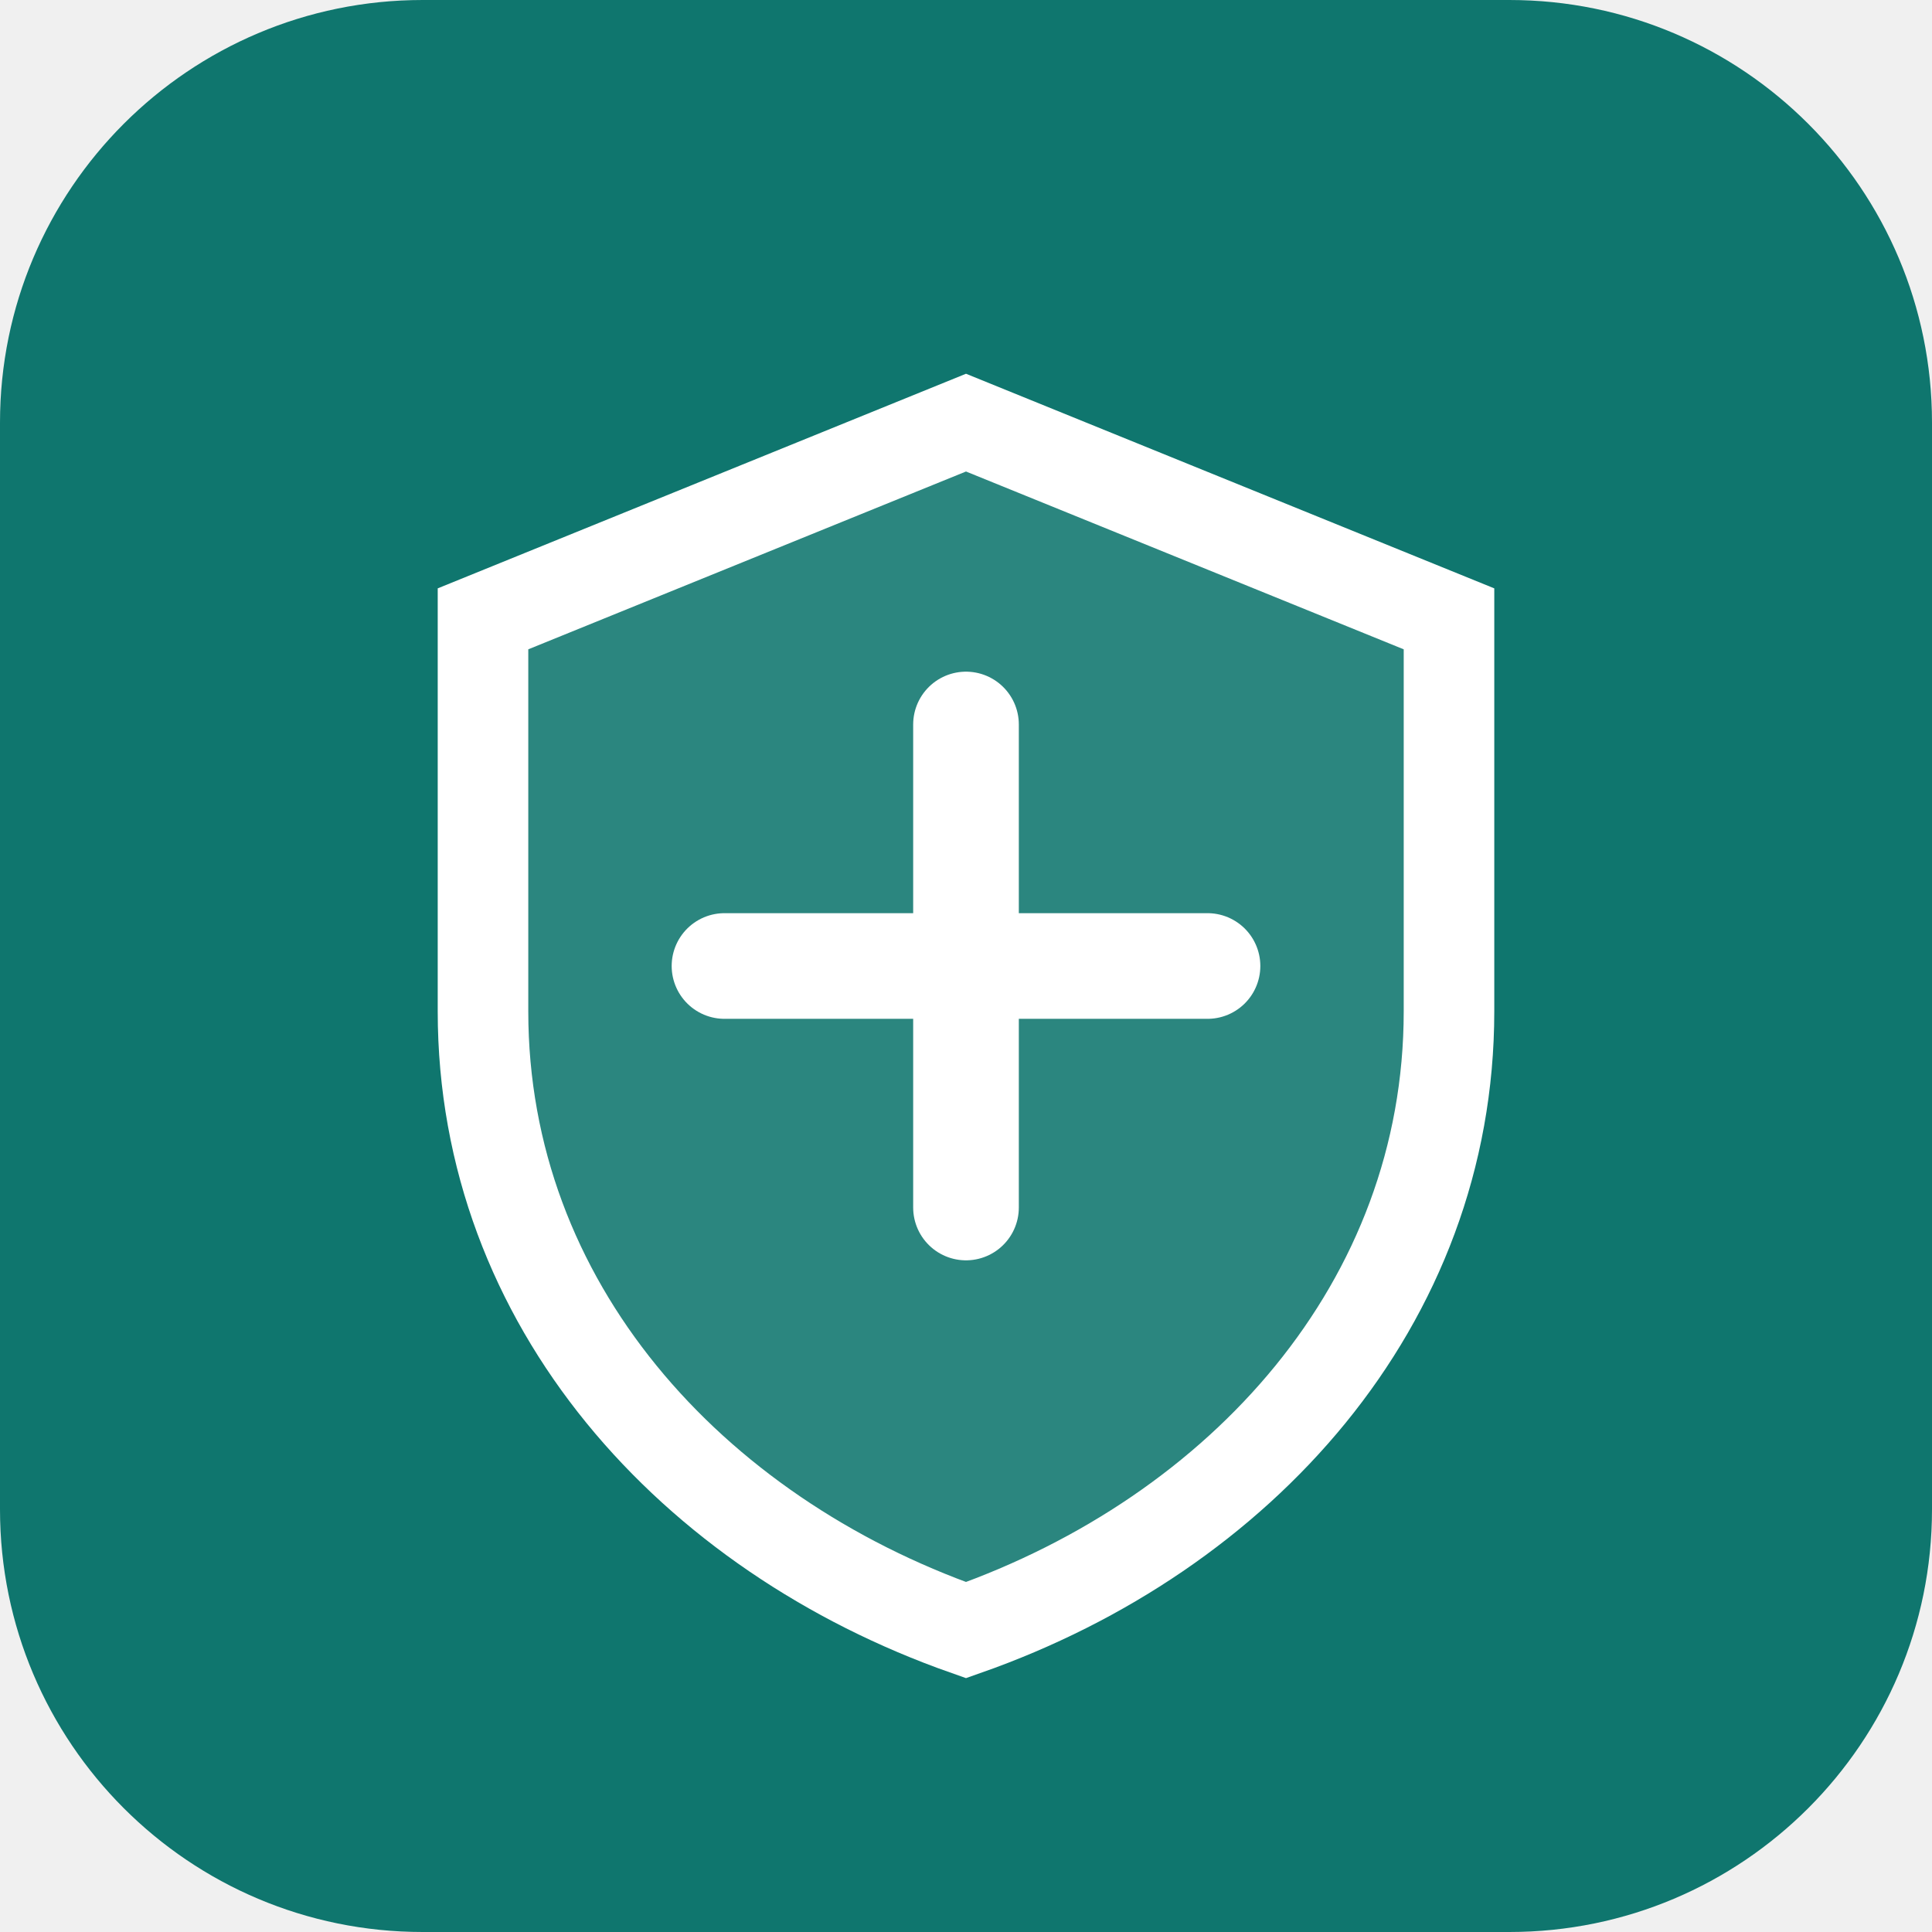
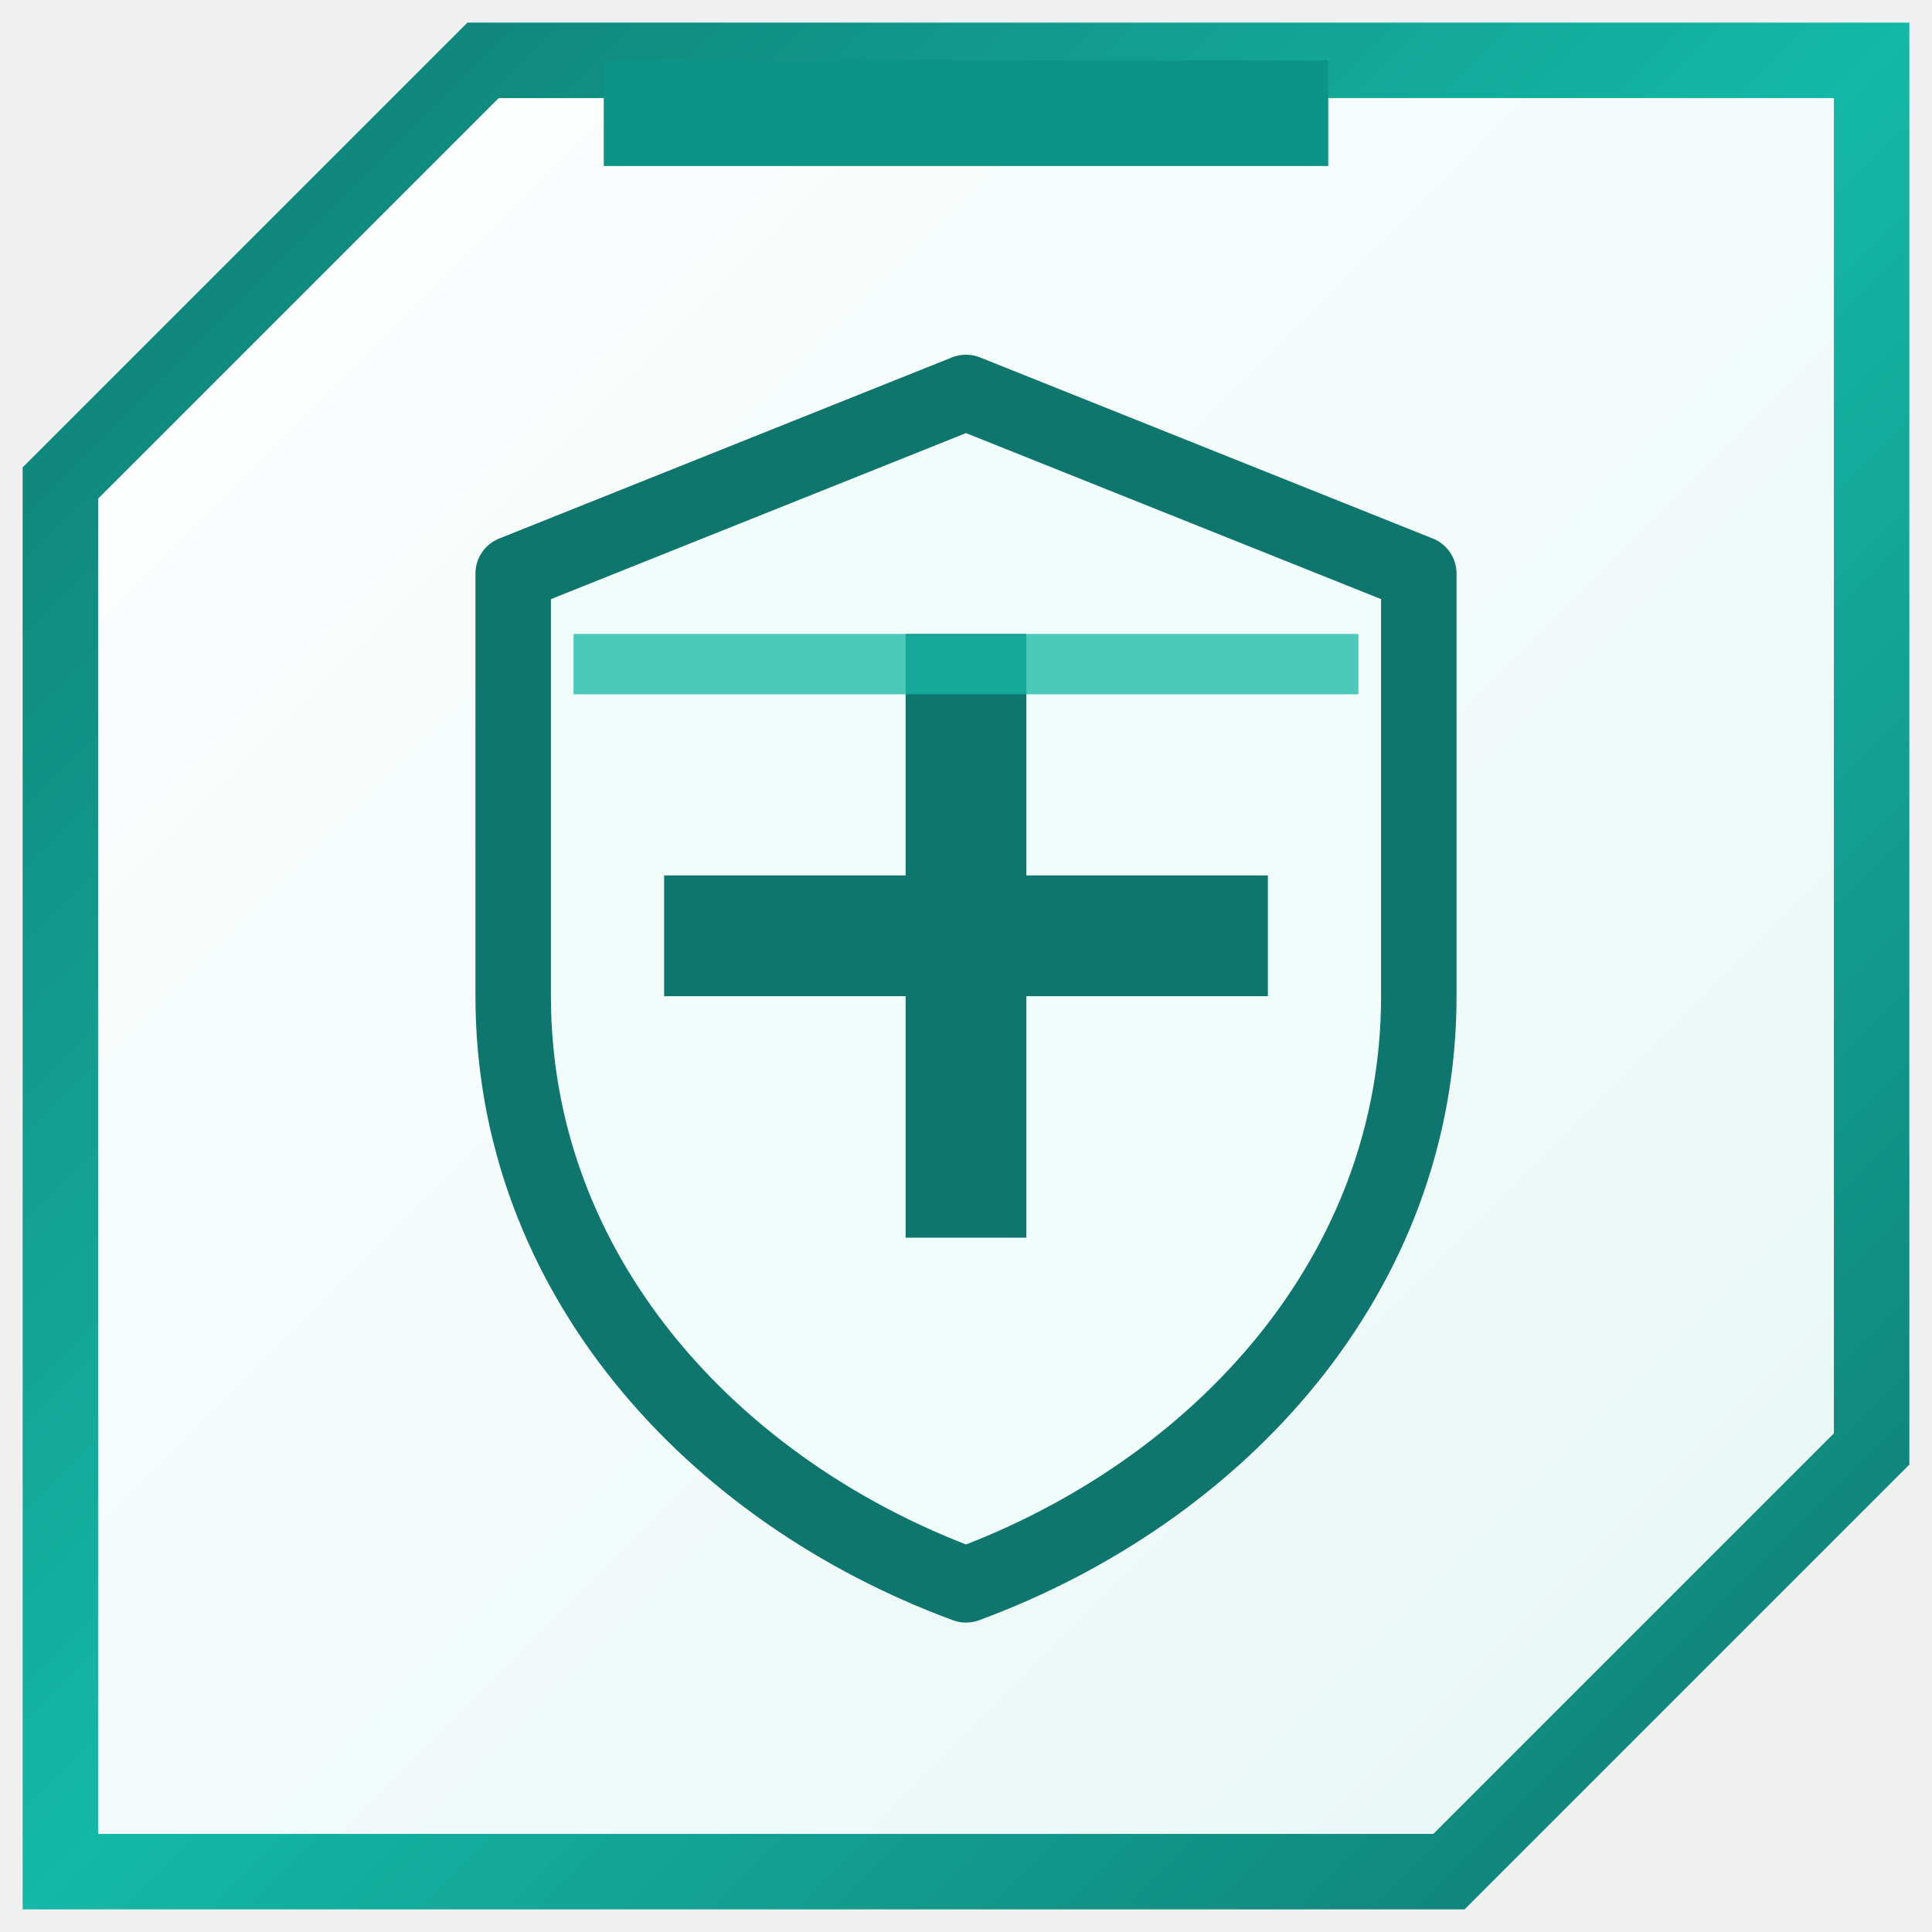
<svg xmlns="http://www.w3.org/2000/svg" viewBox="0 0 64 64" fill="none">
-   <rect width="64" height="64" rx="14" fill="#0F766E" />
-   <path d="M32 14L48 20.5V33.5C48 43.2 41.1 50.8 32 54C22.9 50.8 16 43.2 16 33.5V20.5L32 14Z" stroke="#FFFFFF" stroke-width="3" fill="rgba(255,255,255,0.12)" />
-   <path d="M32 24V40M24 32H40" stroke="#FFFFFF" stroke-width="3.5" stroke-linecap="round" />
+   <defs>
+     <linearGradient id="bg-light" x1="0" y1="0" x2="64" y2="64" gradientUnits="userSpaceOnUse">
+       <stop offset="0%" stop-color="#FFFFFF" />
+       <stop offset="100%" stop-color="#E6F7F5" />
+     </linearGradient>
+     <linearGradient id="teal-border" x1="0" y1="0" x2="64" y2="64" gradientUnits="userSpaceOnUse">
+       <stop offset="0%" stop-color="#0F766E" />
+       <stop offset="50%" stop-color="#14B8A6" />
+       <stop offset="100%" stop-color="#0F766E" />
+     </linearGradient>
+   </defs>
+   <polygon points="2,16 16,2 62,2 62,48 48,62 2,62" fill="url(#bg-light)" stroke="url(#teal-border)" stroke-width="2.5" />
+   <rect x="20" y="2" width="24" height="3.5" fill="#0D9488">
+     <animate attributeName="opacity" values="1;0.35;1" dur="1.8s" repeatCount="indefinite" />
+   </rect>
+   <path d="M32 13L47 19V33C47 42.2 40.4 49.4 32 52.5C23.6 49.4 17 42.2 17 33V19L32 13Z" fill="#F0FDFA" stroke="#0F766E" stroke-width="2.5" stroke-linejoin="round" />
+   <path d="M32 23V39M24 31H40" stroke="#0F766E" stroke-width="4" stroke-linecap="square">
+     <animate attributeName="stroke" values="#0F766E;#14B8A6;#0F766E" dur="2s" repeatCount="indefinite" />
+   </path>
+   <line x1="19" y1="22" x2="45" y2="22" stroke="#14B8A6" stroke-width="2" stroke-opacity="0.75">
+     <animate attributeName="y1" values="20;44;20" dur="2.2s" repeatCount="indefinite" />
+     <animate attributeName="y2" values="20;44;20" dur="2.2s" repeatCount="indefinite" />
+   </line>
</svg>
